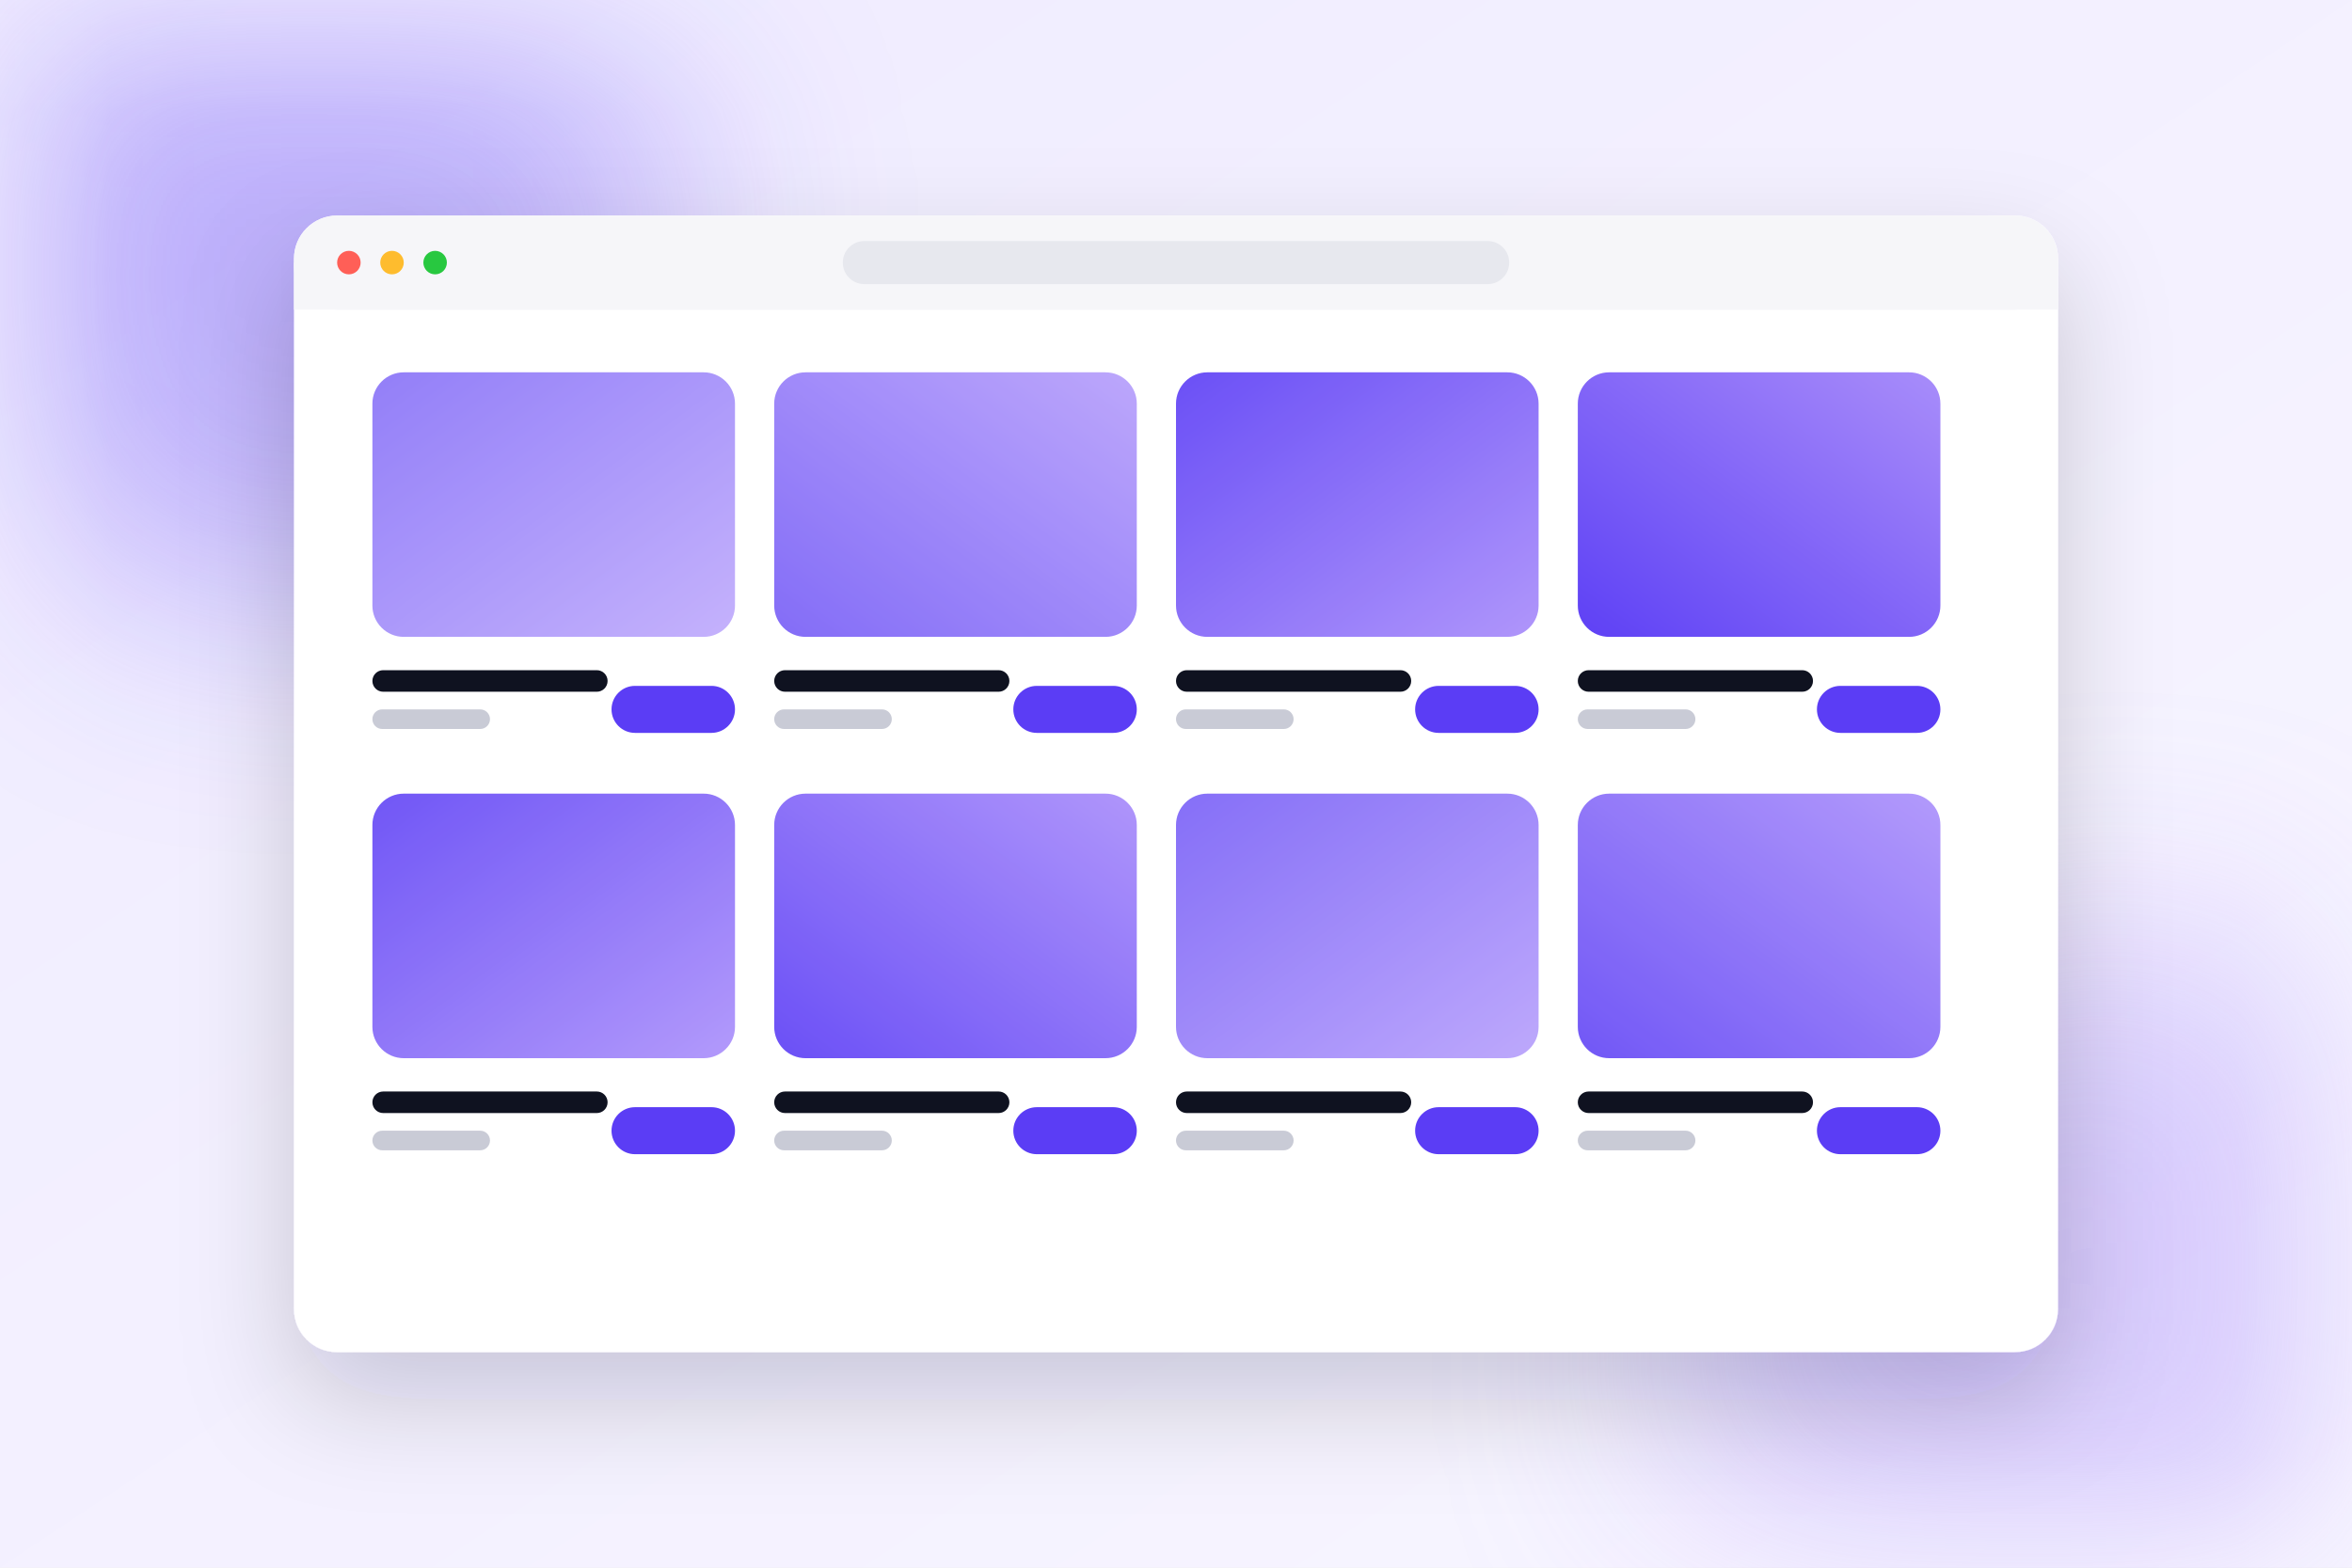
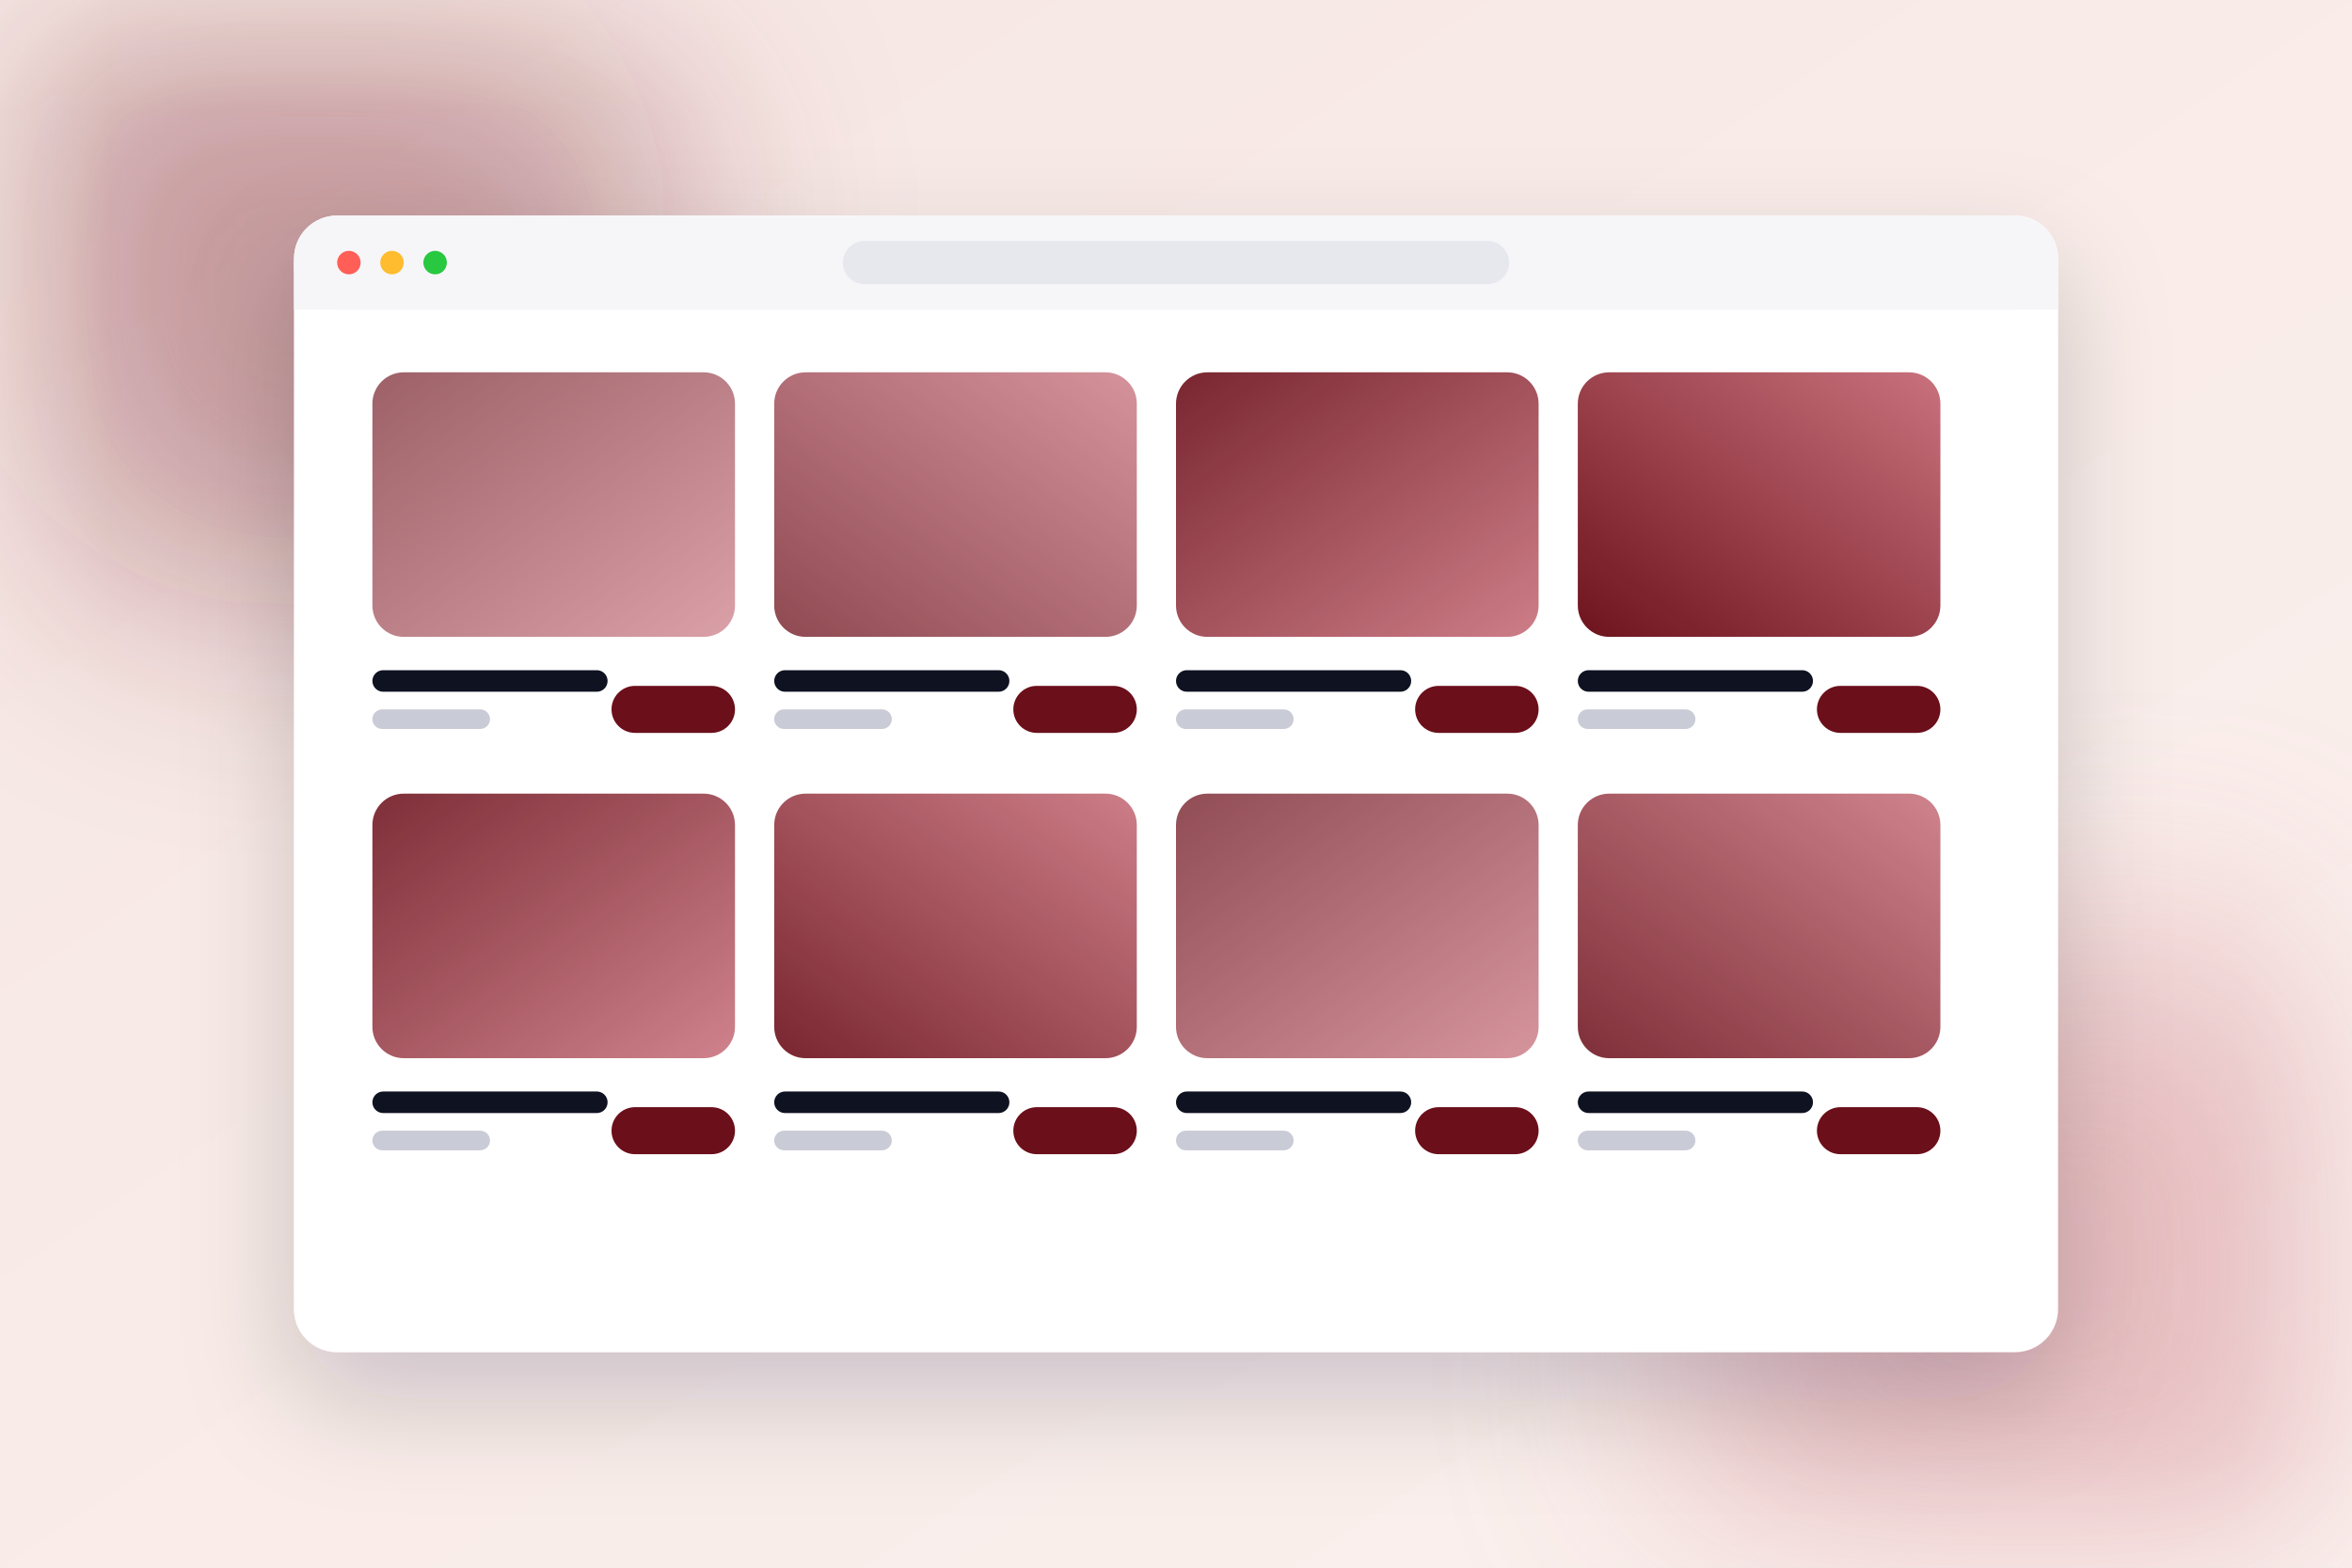
<svg xmlns="http://www.w3.org/2000/svg" viewBox="0 0 1200 800" width="1200" height="800">
  <defs>
    <linearGradient id="bg" x1="0" y1="0" x2="1" y2="1">
-       <stop offset="0" stop-color="#EFEBFF" />
-       <stop offset="1" stop-color="#F8F6FF" />
+       <stop offset="0" stop-color="#F6E6E3" />
+       <stop offset="1" stop-color="#FBF1EE" />
    </linearGradient>
    <linearGradient id="g1" x1="0" y1="0" x2="1" y2="1">
-       <stop offset="0" stop-color="#5B3DF5" />
-       <stop offset="1" stop-color="#A78BFA" />
+       <stop offset="0" stop-color="#6B0F1A" />
+       <stop offset="1" stop-color="#C8707B" />
    </linearGradient>
    <linearGradient id="g2" x1="1" y1="0" x2="0" y2="1">
-       <stop offset="0" stop-color="#A78BFA" />
-       <stop offset="1" stop-color="#5B3DF5" />
+       <stop offset="0" stop-color="#C8707B" />
+       <stop offset="1" stop-color="#6B0F1A" />
    </linearGradient>
    <filter id="blur" x="-50%" y="-50%" width="200%" height="200%">
      <feGaussianBlur stdDeviation="60" />
    </filter>
    <filter id="shadow" x="-20%" y="-20%" width="140%" height="150%">
      <feDropShadow dx="0" dy="24" stdDeviation="28" flood-color="#0F1220" flood-opacity=".18" />
    </filter>
  </defs>
  <rect width="1200" height="800" fill="url(#bg)" />
-   <circle cx="150" cy="120" r="190" fill="#5B3DF5" opacity=".35" filter="url(#blur)" />
-   <circle cx="1080" cy="700" r="220" fill="#A78BFA" opacity=".4" filter="url(#blur)" />
+   <circle cx="150" cy="120" r="190" fill="#6B0F1A" opacity=".35" filter="url(#blur)" />
+   <circle cx="1080" cy="700" r="220" fill="#C8707B" opacity=".4" filter="url(#blur)" />
  <g filter="url(#shadow)">
    <rect x="150" y="110" width="900" height="580" rx="22" fill="#fff" />
  </g>
  <rect x="150" y="110" width="900" height="48" rx="22" fill="#F6F6F9" />
  <rect x="150" y="134" width="900" height="24" fill="#F6F6F9" />
  <circle cx="178" cy="134" r="6" fill="#ff5f57" />
  <circle cx="200" cy="134" r="6" fill="#febc2e" />
  <circle cx="222" cy="134" r="6" fill="#28c840" />
  <rect x="430" y="123" width="340" height="22" rx="11" fill="#E7E8EE" />
  <rect x="190" y="190" width="185" height="135" rx="16" fill="url(#g1)" opacity="0.662" />
  <rect x="190" y="342" width="120" height="11" rx="5.5" fill="#0F1220" />
  <rect x="190" y="362" width="60" height="10" rx="5" fill="#C9CBD6" />
-   <rect x="312" y="350" width="63" height="24" rx="12" fill="#5B3DF5" />
+   <rect x="312" y="350" width="63" height="24" rx="12" fill="#6B0F1A" />
  <rect x="395" y="190" width="185" height="135" rx="16" fill="url(#g2)" opacity="0.754" />
  <rect x="395" y="342" width="120" height="11" rx="5.5" fill="#0F1220" />
  <rect x="395" y="362" width="60" height="10" rx="5" fill="#C9CBD6" />
-   <rect x="517" y="350" width="63" height="24" rx="12" fill="#5B3DF5" />
+   <rect x="517" y="350" width="63" height="24" rx="12" fill="#6B0F1A" />
  <rect x="600" y="190" width="185" height="135" rx="16" fill="url(#g1)" opacity="0.903" />
  <rect x="600" y="342" width="120" height="11" rx="5.5" fill="#0F1220" />
  <rect x="600" y="362" width="60" height="10" rx="5" fill="#C9CBD6" />
-   <rect x="722" y="350" width="63" height="24" rx="12" fill="#5B3DF5" />
+   <rect x="722" y="350" width="63" height="24" rx="12" fill="#6B0F1A" />
  <rect x="805" y="190" width="185" height="135" rx="16" fill="url(#g2)" opacity="0.984" />
  <rect x="805" y="342" width="120" height="11" rx="5.5" fill="#0F1220" />
  <rect x="805" y="362" width="60" height="10" rx="5" fill="#C9CBD6" />
-   <rect x="927" y="350" width="63" height="24" rx="12" fill="#5B3DF5" />
+   <rect x="927" y="350" width="63" height="24" rx="12" fill="#6B0F1A" />
  <rect x="190" y="405" width="185" height="135" rx="16" fill="url(#g1)" opacity="0.87" />
  <rect x="190" y="557" width="120" height="11" rx="5.5" fill="#0F1220" />
  <rect x="190" y="577" width="60" height="10" rx="5" fill="#C9CBD6" />
-   <rect x="312" y="565" width="63" height="24" rx="12" fill="#5B3DF5" />
+   <rect x="312" y="565" width="63" height="24" rx="12" fill="#6B0F1A" />
  <rect x="395" y="405" width="185" height="135" rx="16" fill="url(#g2)" opacity="0.906" />
  <rect x="395" y="557" width="120" height="11" rx="5.5" fill="#0F1220" />
  <rect x="395" y="577" width="60" height="10" rx="5" fill="#C9CBD6" />
-   <rect x="517" y="565" width="63" height="24" rx="12" fill="#5B3DF5" />
+   <rect x="517" y="565" width="63" height="24" rx="12" fill="#6B0F1A" />
  <rect x="600" y="405" width="185" height="135" rx="16" fill="url(#g1)" opacity="0.744" />
  <rect x="600" y="557" width="120" height="11" rx="5.5" fill="#0F1220" />
  <rect x="600" y="577" width="60" height="10" rx="5" fill="#C9CBD6" />
-   <rect x="722" y="565" width="63" height="24" rx="12" fill="#5B3DF5" />
+   <rect x="722" y="565" width="63" height="24" rx="12" fill="#6B0F1A" />
  <rect x="805" y="405" width="185" height="135" rx="16" fill="url(#g2)" opacity="0.867" />
  <rect x="805" y="557" width="120" height="11" rx="5.5" fill="#0F1220" />
  <rect x="805" y="577" width="60" height="10" rx="5" fill="#C9CBD6" />
-   <rect x="927" y="565" width="63" height="24" rx="12" fill="#5B3DF5" />
+   <rect x="927" y="565" width="63" height="24" rx="12" fill="#6B0F1A" />
</svg>
